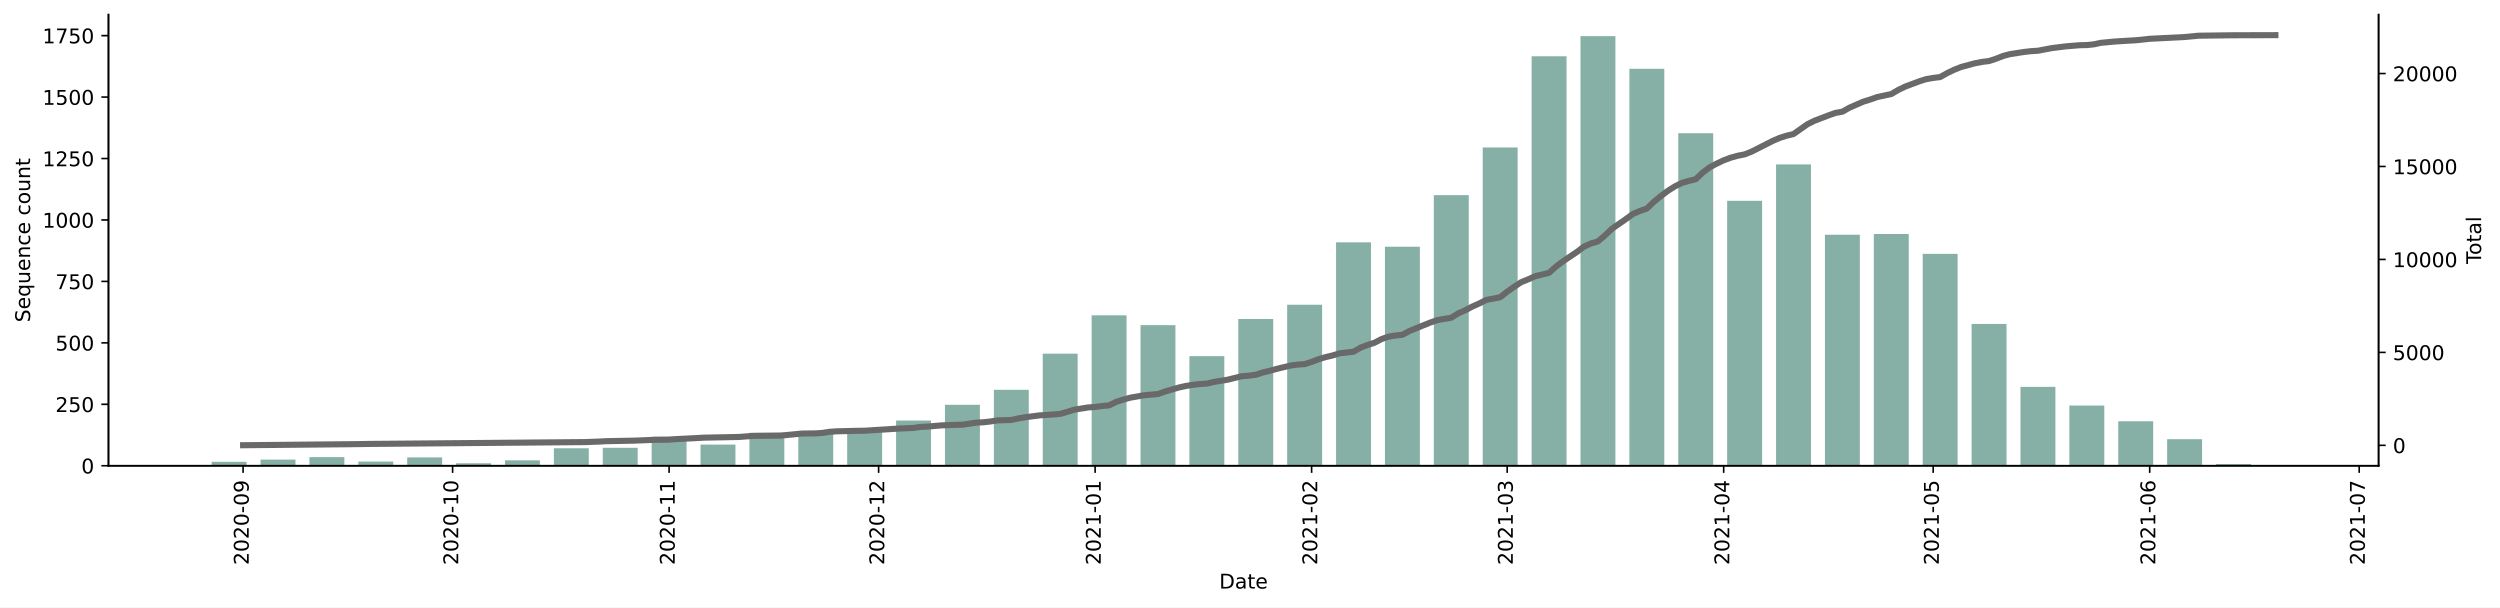
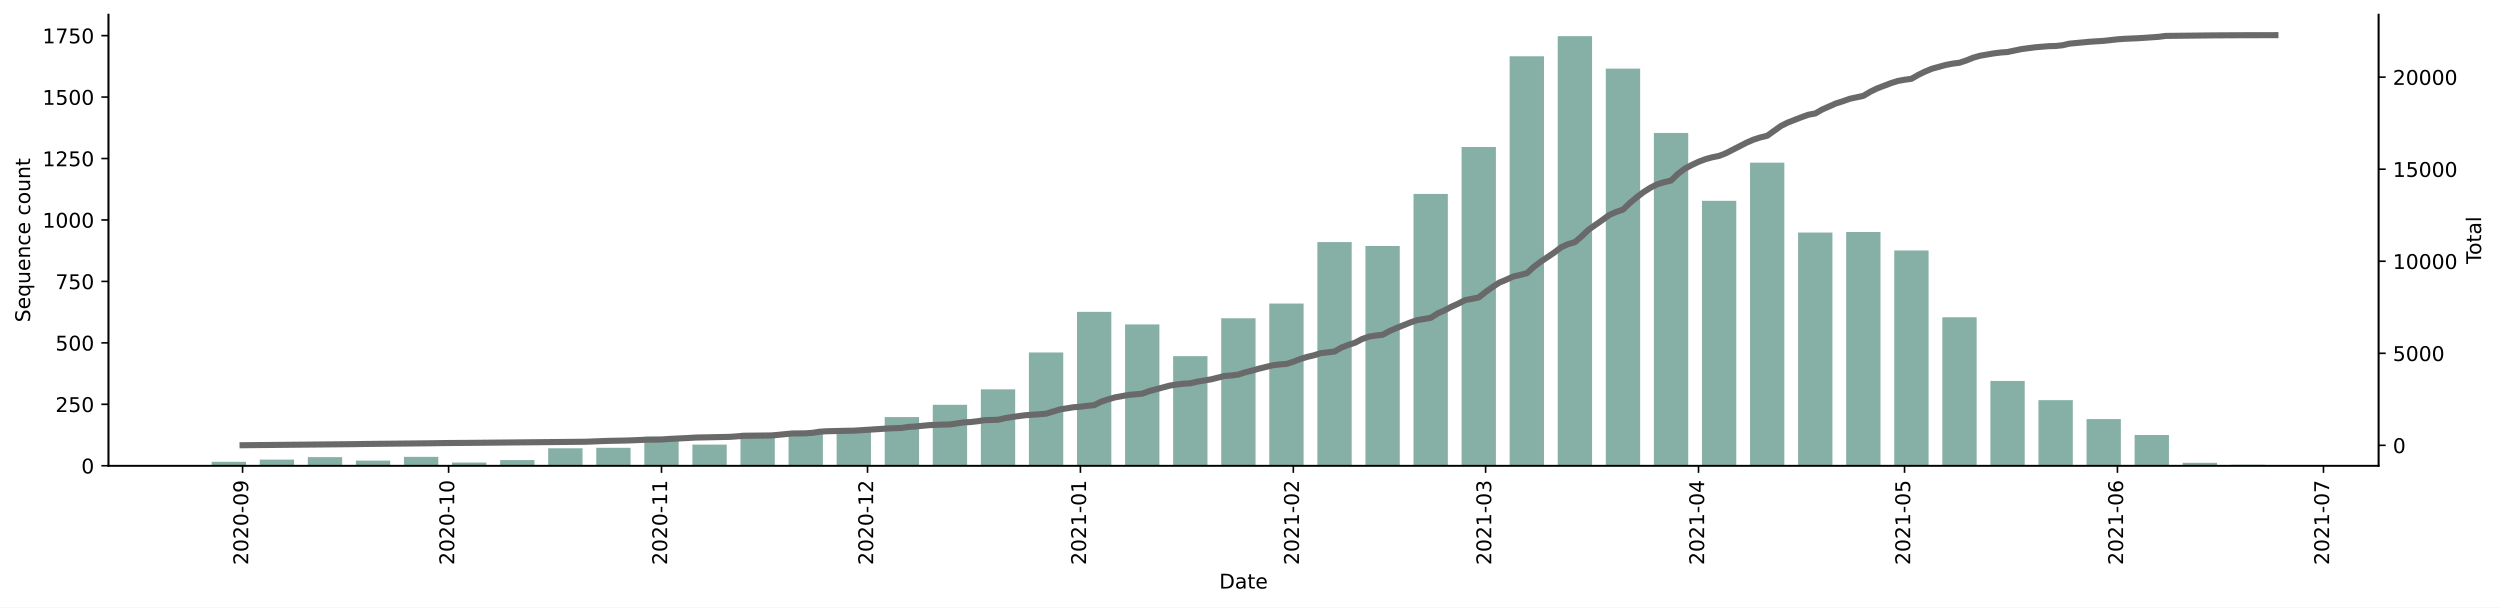
<svg xmlns="http://www.w3.org/2000/svg" xmlns:xlink="http://www.w3.org/1999/xlink" height="298.621pt" version="1.1" viewBox="0 0 1229.019 298.621" width="1229.019pt">
  <defs>
    <style type="text/css">*{stroke-linecap:butt;stroke-linejoin:round;}</style>
  </defs>
  <g id="figure_1">
    <g id="patch_1">
      <path d="M 0 298.621  L 1229.019 298.621  L 1229.019 0  L 0 0  z " style="fill:#ffffff;" />
    </g>
    <g id="axes_1">
      <g id="patch_2">
        <path d="M 53.328 228.96  L 1169.328 228.96  L 1169.328 7.2  L 53.328 7.2  z " style="fill:#ffffff;" />
      </g>
      <g id="patch_3">
-         <path clip-path="url(#p67c546c282)" d="M 104.055 228.96  L 121.222 228.96  L 121.222 227.027  L 104.055 227.027  z " style="fill:#86b0a6;" />
+         <path clip-path="url(#pe92c112dfc)" d="M 104.055 228.96  L 120.936 228.96  L 120.936 227.027  L 104.055 227.027  z " style="fill:#86b0a6;" />
      </g>
      <g id="patch_4">
-         <path clip-path="url(#p67c546c282)" d="M 128.089 228.96  L 145.255 228.96  L 145.255 225.939  L 128.089 225.939  z " style="fill:#86b0a6;" />
+         <path clip-path="url(#pe92c112dfc)" d="M 127.689 228.96  L 144.57 228.96  L 144.57 225.939  L 127.689 225.939  z " style="fill:#86b0a6;" />
      </g>
      <g id="patch_5">
-         <path clip-path="url(#p67c546c282)" d="M 152.122 228.96  L 169.288 228.96  L 169.288 224.731  L 152.122 224.731  z " style="fill:#86b0a6;" />
+         <path clip-path="url(#pe92c112dfc)" d="M 151.322 228.96  L 168.203 228.96  L 168.203 224.731  L 151.322 224.731  z " style="fill:#86b0a6;" />
      </g>
      <g id="patch_6">
-         <path clip-path="url(#p67c546c282)" d="M 176.155 228.96  L 193.322 228.96  L 193.322 226.906  L 176.155 226.906  z " style="fill:#86b0a6;" />
+         <path clip-path="url(#pe92c112dfc)" d="M 174.955 228.96  L 191.836 228.96  L 191.836 226.423  L 174.955 226.423  z " style="fill:#86b0a6;" />
      </g>
      <g id="patch_7">
-         <path clip-path="url(#p67c546c282)" d="M 200.188 228.96  L 217.355 228.96  L 217.355 224.852  L 200.188 224.852  z " style="fill:#86b0a6;" />
+         <path clip-path="url(#pe92c112dfc)" d="M 198.589 228.96  L 215.47 228.96  L 215.47 224.61  L 198.589 224.61  z " style="fill:#86b0a6;" />
      </g>
      <g id="patch_8">
-         <path clip-path="url(#p67c546c282)" d="M 224.222 228.96  L 241.388 228.96  L 241.388 227.752  L 224.222 227.752  z " style="fill:#86b0a6;" />
+         <path clip-path="url(#pe92c112dfc)" d="M 222.222 228.96  L 239.103 228.96  L 239.103 227.389  L 222.222 227.389  z " style="fill:#86b0a6;" />
      </g>
      <g id="patch_9">
-         <path clip-path="url(#p67c546c282)" d="M 248.255 228.96  L 265.421 228.96  L 265.421 226.302  L 248.255 226.302  z " style="fill:#86b0a6;" />
+         <path clip-path="url(#pe92c112dfc)" d="M 245.855 228.96  L 262.736 228.96  L 262.736 226.181  L 245.855 226.181  z " style="fill:#86b0a6;" />
      </g>
      <g id="patch_10">
-         <path clip-path="url(#p67c546c282)" d="M 272.288 228.96  L 289.455 228.96  L 289.455 220.382  L 272.288 220.382  z " style="fill:#86b0a6;" />
+         <path clip-path="url(#pe92c112dfc)" d="M 269.489 228.96  L 286.37 228.96  L 286.37 220.382  L 269.489 220.382  z " style="fill:#86b0a6;" />
      </g>
      <g id="patch_11">
-         <path clip-path="url(#p67c546c282)" d="M 296.321 228.96  L 313.488 228.96  L 313.488 220.14  L 296.321 220.14  z " style="fill:#86b0a6;" />
+         <path clip-path="url(#pe92c112dfc)" d="M 293.122 228.96  L 310.003 228.96  L 310.003 220.14  L 293.122 220.14  z " style="fill:#86b0a6;" />
      </g>
      <g id="patch_12">
-         <path clip-path="url(#p67c546c282)" d="M 320.354 228.96  L 337.521 228.96  L 337.521 214.703  L 320.354 214.703  z " style="fill:#86b0a6;" />
+         <path clip-path="url(#pe92c112dfc)" d="M 316.755 228.96  L 333.636 228.96  L 333.636 214.703  L 316.755 214.703  z " style="fill:#86b0a6;" />
      </g>
      <g id="patch_13">
-         <path clip-path="url(#p67c546c282)" d="M 344.388 228.96  L 361.554 228.96  L 361.554 218.569  L 344.388 218.569  z " style="fill:#86b0a6;" />
+         <path clip-path="url(#pe92c112dfc)" d="M 340.389 228.96  L 357.27 228.96  L 357.27 218.569  L 340.389 218.569  z " style="fill:#86b0a6;" />
      </g>
      <g id="patch_14">
-         <path clip-path="url(#p67c546c282)" d="M 368.421 228.96  L 385.587 228.96  L 385.587 212.77  L 368.421 212.77  z " style="fill:#86b0a6;" />
+         <path clip-path="url(#pe92c112dfc)" d="M 364.022 228.96  L 380.903 228.96  L 380.903 212.77  L 364.022 212.77  z " style="fill:#86b0a6;" />
      </g>
      <g id="patch_15">
-         <path clip-path="url(#p67c546c282)" d="M 392.454 228.96  L 409.621 228.96  L 409.621 211.924  L 392.454 211.924  z " style="fill:#86b0a6;" />
+         <path clip-path="url(#pe92c112dfc)" d="M 387.655 228.96  L 404.536 228.96  L 404.536 211.924  L 387.655 211.924  z " style="fill:#86b0a6;" />
      </g>
      <g id="patch_16">
-         <path clip-path="url(#p67c546c282)" d="M 416.487 228.96  L 433.654 228.96  L 433.654 212.407  L 416.487 212.407  z " style="fill:#86b0a6;" />
+         <path clip-path="url(#pe92c112dfc)" d="M 411.289 228.96  L 428.17 228.96  L 428.17 212.286  L 411.289 212.286  z " style="fill:#86b0a6;" />
      </g>
      <g id="patch_17">
-         <path clip-path="url(#p67c546c282)" d="M 440.521 228.96  L 457.687 228.96  L 457.687 206.728  L 440.521 206.728  z " style="fill:#86b0a6;" />
+         <path clip-path="url(#pe92c112dfc)" d="M 434.922 228.96  L 451.803 228.96  L 451.803 205.037  L 434.922 205.037  z " style="fill:#86b0a6;" />
      </g>
      <g id="patch_18">
-         <path clip-path="url(#p67c546c282)" d="M 464.554 228.96  L 481.72 228.96  L 481.72 198.996  L 464.554 198.996  z " style="fill:#86b0a6;" />
+         <path clip-path="url(#pe92c112dfc)" d="M 458.555 228.96  L 475.436 228.96  L 475.436 198.996  L 458.555 198.996  z " style="fill:#86b0a6;" />
      </g>
      <g id="patch_19">
-         <path clip-path="url(#p67c546c282)" d="M 488.587 228.96  L 505.754 228.96  L 505.754 191.625  L 488.587 191.625  z " style="fill:#86b0a6;" />
+         <path clip-path="url(#pe92c112dfc)" d="M 482.189 228.96  L 499.07 228.96  L 499.07 191.384  L 482.189 191.384  z " style="fill:#86b0a6;" />
      </g>
      <g id="patch_20">
-         <path clip-path="url(#p67c546c282)" d="M 512.62 228.96  L 529.787 228.96  L 529.787 173.864  L 512.62 173.864  z " style="fill:#86b0a6;" />
+         <path clip-path="url(#pe92c112dfc)" d="M 505.822 228.96  L 522.703 228.96  L 522.703 173.26  L 505.822 173.26  z " style="fill:#86b0a6;" />
      </g>
      <g id="patch_21">
-         <path clip-path="url(#p67c546c282)" d="M 536.653 228.96  L 553.82 228.96  L 553.82 155.016  L 536.653 155.016  z " style="fill:#86b0a6;" />
+         <path clip-path="url(#pe92c112dfc)" d="M 529.455 228.96  L 546.336 228.96  L 546.336 153.324  L 529.455 153.324  z " style="fill:#86b0a6;" />
      </g>
      <g id="patch_22">
-         <path clip-path="url(#p67c546c282)" d="M 560.687 228.96  L 577.853 228.96  L 577.853 159.849  L 560.687 159.849  z " style="fill:#86b0a6;" />
+         <path clip-path="url(#pe92c112dfc)" d="M 553.089 228.96  L 569.97 228.96  L 569.97 159.486  L 553.089 159.486  z " style="fill:#86b0a6;" />
      </g>
      <g id="patch_23">
-         <path clip-path="url(#p67c546c282)" d="M 584.72 228.96  L 601.887 228.96  L 601.887 175.073  L 584.72 175.073  z " style="fill:#86b0a6;" />
+         <path clip-path="url(#pe92c112dfc)" d="M 576.722 228.96  L 593.603 228.96  L 593.603 175.073  L 576.722 175.073  z " style="fill:#86b0a6;" />
      </g>
      <g id="patch_24">
-         <path clip-path="url(#p67c546c282)" d="M 608.753 228.96  L 625.92 228.96  L 625.92 156.828  L 608.753 156.828  z " style="fill:#86b0a6;" />
+         <path clip-path="url(#pe92c112dfc)" d="M 600.356 228.96  L 617.236 228.96  L 617.236 156.466  L 600.356 156.466  z " style="fill:#86b0a6;" />
      </g>
      <g id="patch_25">
-         <path clip-path="url(#p67c546c282)" d="M 632.786 228.96  L 649.953 228.96  L 649.953 149.82  L 632.786 149.82  z " style="fill:#86b0a6;" />
+         <path clip-path="url(#pe92c112dfc)" d="M 623.989 228.96  L 640.87 228.96  L 640.87 149.216  L 623.989 149.216  z " style="fill:#86b0a6;" />
      </g>
      <g id="patch_26">
-         <path clip-path="url(#p67c546c282)" d="M 656.82 228.96  L 673.986 228.96  L 673.986 119.131  L 656.82 119.131  z " style="fill:#86b0a6;" />
+         <path clip-path="url(#pe92c112dfc)" d="M 647.622 228.96  L 664.503 228.96  L 664.503 119.01  L 647.622 119.01  z " style="fill:#86b0a6;" />
      </g>
      <g id="patch_27">
-         <path clip-path="url(#p67c546c282)" d="M 680.853 228.96  L 698.019 228.96  L 698.019 121.306  L 680.853 121.306  z " style="fill:#86b0a6;" />
+         <path clip-path="url(#pe92c112dfc)" d="M 671.256 228.96  L 688.136 228.96  L 688.136 120.944  L 671.256 120.944  z " style="fill:#86b0a6;" />
      </g>
      <g id="patch_28">
-         <path clip-path="url(#p67c546c282)" d="M 704.886 228.96  L 722.053 228.96  L 722.053 95.933  L 704.886 95.933  z " style="fill:#86b0a6;" />
+         <path clip-path="url(#pe92c112dfc)" d="M 694.889 228.96  L 711.77 228.96  L 711.77 95.329  L 694.889 95.329  z " style="fill:#86b0a6;" />
      </g>
      <g id="patch_29">
-         <path clip-path="url(#p67c546c282)" d="M 728.919 228.96  L 746.086 228.96  L 746.086 72.493  L 728.919 72.493  z " style="fill:#86b0a6;" />
+         <path clip-path="url(#pe92c112dfc)" d="M 718.522 228.96  L 735.403 228.96  L 735.403 72.252  L 718.522 72.252  z " style="fill:#86b0a6;" />
      </g>
      <g id="patch_30">
-         <path clip-path="url(#p67c546c282)" d="M 752.952 228.96  L 770.119 228.96  L 770.119 27.668  L 752.952 27.668  z " style="fill:#86b0a6;" />
+         <path clip-path="url(#pe92c112dfc)" d="M 742.156 228.96  L 759.036 228.96  L 759.036 27.668  L 742.156 27.668  z " style="fill:#86b0a6;" />
      </g>
      <g id="patch_31">
-         <path clip-path="url(#p67c546c282)" d="M 776.986 228.96  L 794.152 228.96  L 794.152 17.76  L 776.986 17.76  z " style="fill:#86b0a6;" />
+         <path clip-path="url(#pe92c112dfc)" d="M 765.789 228.96  L 782.67 228.96  L 782.67 17.76  L 765.789 17.76  z " style="fill:#86b0a6;" />
      </g>
      <g id="patch_32">
-         <path clip-path="url(#p67c546c282)" d="M 801.019 228.96  L 818.186 228.96  L 818.186 33.83  L 801.019 33.83  z " style="fill:#86b0a6;" />
+         <path clip-path="url(#pe92c112dfc)" d="M 789.422 228.96  L 806.303 228.96  L 806.303 33.709  L 789.422 33.709  z " style="fill:#86b0a6;" />
      </g>
      <g id="patch_33">
-         <path clip-path="url(#p67c546c282)" d="M 825.052 228.96  L 842.219 228.96  L 842.219 65.485  L 825.052 65.485  z " style="fill:#86b0a6;" />
+         <path clip-path="url(#pe92c112dfc)" d="M 813.056 228.96  L 829.937 228.96  L 829.937 65.365  L 813.056 65.365  z " style="fill:#86b0a6;" />
      </g>
      <g id="patch_34">
-         <path clip-path="url(#p67c546c282)" d="M 849.085 228.96  L 866.252 228.96  L 866.252 98.712  L 849.085 98.712  z " style="fill:#86b0a6;" />
+         <path clip-path="url(#pe92c112dfc)" d="M 836.689 228.96  L 853.57 228.96  L 853.57 98.712  L 836.689 98.712  z " style="fill:#86b0a6;" />
      </g>
      <g id="patch_35">
-         <path clip-path="url(#p67c546c282)" d="M 873.119 228.96  L 890.285 228.96  L 890.285 80.83  L 873.119 80.83  z " style="fill:#86b0a6;" />
+         <path clip-path="url(#pe92c112dfc)" d="M 860.322 228.96  L 877.203 228.96  L 877.203 79.984  L 860.322 79.984  z " style="fill:#86b0a6;" />
      </g>
      <g id="patch_36">
-         <path clip-path="url(#p67c546c282)" d="M 897.152 228.96  L 914.318 228.96  L 914.318 115.386  L 897.152 115.386  z " style="fill:#86b0a6;" />
+         <path clip-path="url(#pe92c112dfc)" d="M 883.956 228.96  L 900.837 228.96  L 900.837 114.298  L 883.956 114.298  z " style="fill:#86b0a6;" />
      </g>
      <g id="patch_37">
-         <path clip-path="url(#p67c546c282)" d="M 921.185 228.96  L 938.352 228.96  L 938.352 115.023  L 921.185 115.023  z " style="fill:#86b0a6;" />
+         <path clip-path="url(#pe92c112dfc)" d="M 907.589 228.96  L 924.47 228.96  L 924.47 114.057  L 907.589 114.057  z " style="fill:#86b0a6;" />
      </g>
      <g id="patch_38">
-         <path clip-path="url(#p67c546c282)" d="M 945.218 228.96  L 962.385 228.96  L 962.385 124.81  L 945.218 124.81  z " style="fill:#86b0a6;" />
+         <path clip-path="url(#pe92c112dfc)" d="M 931.222 228.96  L 948.103 228.96  L 948.103 123.118  L 931.222 123.118  z " style="fill:#86b0a6;" />
      </g>
      <g id="patch_39">
-         <path clip-path="url(#p67c546c282)" d="M 969.252 228.96  L 986.418 228.96  L 986.418 159.245  L 969.252 159.245  z " style="fill:#86b0a6;" />
+         <path clip-path="url(#pe92c112dfc)" d="M 954.856 228.96  L 971.737 228.96  L 971.737 155.982  L 954.856 155.982  z " style="fill:#86b0a6;" />
      </g>
      <g id="patch_40">
-         <path clip-path="url(#p67c546c282)" d="M 993.285 228.96  L 1010.451 228.96  L 1010.451 190.176  L 993.285 190.176  z " style="fill:#86b0a6;" />
+         <path clip-path="url(#pe92c112dfc)" d="M 978.489 228.96  L 995.37 228.96  L 995.37 187.276  L 978.489 187.276  z " style="fill:#86b0a6;" />
      </g>
      <g id="patch_41">
-         <path clip-path="url(#p67c546c282)" d="M 1017.318 228.96  L 1034.485 228.96  L 1034.485 199.358  L 1017.318 199.358  z " style="fill:#86b0a6;" />
+         <path clip-path="url(#pe92c112dfc)" d="M 1002.122 228.96  L 1019.003 228.96  L 1019.003 196.7  L 1002.122 196.7  z " style="fill:#86b0a6;" />
      </g>
      <g id="patch_42">
-         <path clip-path="url(#p67c546c282)" d="M 1041.351 228.96  L 1058.518 228.96  L 1058.518 207.091  L 1041.351 207.091  z " style="fill:#86b0a6;" />
+         <path clip-path="url(#pe92c112dfc)" d="M 1025.756 228.96  L 1042.637 228.96  L 1042.637 206.003  L 1025.756 206.003  z " style="fill:#86b0a6;" />
      </g>
      <g id="patch_43">
-         <path clip-path="url(#p67c546c282)" d="M 1065.384 228.96  L 1082.551 228.96  L 1082.551 215.911  L 1065.384 215.911  z " style="fill:#86b0a6;" />
+         <path clip-path="url(#pe92c112dfc)" d="M 1049.389 228.96  L 1066.27 228.96  L 1066.27 213.857  L 1049.389 213.857  z " style="fill:#86b0a6;" />
      </g>
      <g id="patch_44">
-         <path clip-path="url(#p67c546c282)" d="M 1089.418 228.96  L 1106.584 228.96  L 1106.584 228.114  L 1089.418 228.114  z " style="fill:#86b0a6;" />
+         <path clip-path="url(#pe92c112dfc)" d="M 1073.022 228.96  L 1089.903 228.96  L 1089.903 227.51  L 1073.022 227.51  z " style="fill:#86b0a6;" />
+       </g>
+       <g id="patch_45">
+         <path clip-path="url(#pe92c112dfc)" d="M 1096.656 228.96  L 1113.537 228.96  L 1113.537 228.477  L 1096.656 228.477  z " style="fill:#86b0a6;" />
      </g>
      <g id="matplotlib.axis_1">
        <g id="xtick_1">
          <g id="line2d_1">
            <defs>
-               <path d="M 0 0  L 0 3.5  " id="mcf4d77b29e" style="stroke:#000000;stroke-width:0.8;" />
+               <path d="M 0 0  L 0 3.5  " id="m0e861a2e88" style="stroke:#000000;stroke-width:0.8;" />
            </defs>
            <g>
-               <use style="stroke:#000000;stroke-width:0.8;" x="119.505" xlink:href="#mcf4d77b29e" y="228.96" />
+               <use style="stroke:#000000;stroke-width:0.8;" x="119.248" xlink:href="#m0e861a2e88" y="228.96" />
            </g>
          </g>
          <g id="text_1">
-             <g transform="translate(122.2647 277.7428)rotate(-90)scale(0.1 -0.1)">
+             <g transform="translate(122.0076 277.7428)rotate(-90)scale(0.1 -0.1)">
              <defs>
                <path d="M 1228 531  L 3431 531  L 3431 0  L 469 0  L 469 531  Q 828 903 1448 1529  Q 2069 2156 2228 2338  Q 2531 2678 2651 2914  Q 2772 3150 2772 3378  Q 2772 3750 2511 3984  Q 2250 4219 1831 4219  Q 1534 4219 1204 4116  Q 875 4013 500 3803  L 500 4441  Q 881 4594 1212 4672  Q 1544 4750 1819 4750  Q 2544 4750 2975 4387  Q 3406 4025 3406 3419  Q 3406 3131 3298 2873  Q 3191 2616 2906 2266  Q 2828 2175 2409 1742  Q 1991 1309 1228 531  z " id="DejaVuSans-32" transform="scale(0.015625)" />
                <path d="M 2034 4250  Q 1547 4250 1301 3770  Q 1056 3291 1056 2328  Q 1056 1369 1301 889  Q 1547 409 2034 409  Q 2525 409 2770 889  Q 3016 1369 3016 2328  Q 3016 3291 2770 3770  Q 2525 4250 2034 4250  z M 2034 4750  Q 2819 4750 3233 4129  Q 3647 3509 3647 2328  Q 3647 1150 3233 529  Q 2819 -91 2034 -91  Q 1250 -91 836 529  Q 422 1150 422 2328  Q 422 3509 836 4129  Q 1250 4750 2034 4750  z " id="DejaVuSans-30" transform="scale(0.015625)" />
                <path d="M 313 2009  L 1997 2009  L 1997 1497  L 313 1497  L 313 2009  z " id="DejaVuSans-2d" transform="scale(0.015625)" />
                <path d="M 703 97  L 703 672  Q 941 559 1184 500  Q 1428 441 1663 441  Q 2288 441 2617 861  Q 2947 1281 2994 2138  Q 2813 1869 2534 1725  Q 2256 1581 1919 1581  Q 1219 1581 811 2004  Q 403 2428 403 3163  Q 403 3881 828 4315  Q 1253 4750 1959 4750  Q 2769 4750 3195 4129  Q 3622 3509 3622 2328  Q 3622 1225 3098 567  Q 2575 -91 1691 -91  Q 1453 -91 1209 -44  Q 966 3 703 97  z M 1959 2075  Q 2384 2075 2632 2365  Q 2881 2656 2881 3163  Q 2881 3666 2632 3958  Q 2384 4250 1959 4250  Q 1534 4250 1286 3958  Q 1038 3666 1038 3163  Q 1038 2656 1286 2365  Q 1534 2075 1959 2075  z " id="DejaVuSans-39" transform="scale(0.015625)" />
              </defs>
              <use xlink:href="#DejaVuSans-32" />
              <use x="63.623" xlink:href="#DejaVuSans-30" />
              <use x="127.246" xlink:href="#DejaVuSans-32" />
              <use x="190.869" xlink:href="#DejaVuSans-30" />
              <use x="254.492" xlink:href="#DejaVuSans-2d" />
              <use x="290.576" xlink:href="#DejaVuSans-30" />
              <use x="354.199" xlink:href="#DejaVuSans-39" />
            </g>
          </g>
        </g>
        <g id="xtick_2">
          <g id="line2d_2">
            <g>
-               <use style="stroke:#000000;stroke-width:0.8;" x="222.505" xlink:href="#mcf4d77b29e" y="228.96" />
+               <use style="stroke:#000000;stroke-width:0.8;" x="220.534" xlink:href="#m0e861a2e88" y="228.96" />
            </g>
          </g>
          <g id="text_2">
-             <g transform="translate(225.2642 277.7428)rotate(-90)scale(0.1 -0.1)">
+             <g transform="translate(223.2934 277.7428)rotate(-90)scale(0.1 -0.1)">
              <defs>
                <path d="M 794 531  L 1825 531  L 1825 4091  L 703 3866  L 703 4441  L 1819 4666  L 2450 4666  L 2450 531  L 3481 531  L 3481 0  L 794 0  L 794 531  z " id="DejaVuSans-31" transform="scale(0.015625)" />
              </defs>
              <use xlink:href="#DejaVuSans-32" />
              <use x="63.623" xlink:href="#DejaVuSans-30" />
              <use x="127.246" xlink:href="#DejaVuSans-32" />
              <use x="190.869" xlink:href="#DejaVuSans-30" />
              <use x="254.492" xlink:href="#DejaVuSans-2d" />
              <use x="290.576" xlink:href="#DejaVuSans-31" />
              <use x="354.199" xlink:href="#DejaVuSans-30" />
            </g>
          </g>
        </g>
        <g id="xtick_3">
          <g id="line2d_3">
            <g>
-               <use style="stroke:#000000;stroke-width:0.8;" x="328.938" xlink:href="#mcf4d77b29e" y="228.96" />
+               <use style="stroke:#000000;stroke-width:0.8;" x="325.196" xlink:href="#m0e861a2e88" y="228.96" />
            </g>
          </g>
          <g id="text_3">
-             <g transform="translate(331.6971 277.7428)rotate(-90)scale(0.1 -0.1)">
+             <g transform="translate(327.9553 277.7428)rotate(-90)scale(0.1 -0.1)">
              <use xlink:href="#DejaVuSans-32" />
              <use x="63.623" xlink:href="#DejaVuSans-30" />
              <use x="127.246" xlink:href="#DejaVuSans-32" />
              <use x="190.869" xlink:href="#DejaVuSans-30" />
              <use x="254.492" xlink:href="#DejaVuSans-2d" />
              <use x="290.576" xlink:href="#DejaVuSans-31" />
              <use x="354.199" xlink:href="#DejaVuSans-31" />
            </g>
          </g>
        </g>
        <g id="xtick_4">
          <g id="line2d_4">
            <g>
-               <use style="stroke:#000000;stroke-width:0.8;" x="431.937" xlink:href="#mcf4d77b29e" y="228.96" />
+               <use style="stroke:#000000;stroke-width:0.8;" x="426.482" xlink:href="#m0e861a2e88" y="228.96" />
            </g>
          </g>
          <g id="text_4">
-             <g transform="translate(434.6966 277.7428)rotate(-90)scale(0.1 -0.1)">
+             <g transform="translate(429.241 277.7428)rotate(-90)scale(0.1 -0.1)">
              <use xlink:href="#DejaVuSans-32" />
              <use x="63.623" xlink:href="#DejaVuSans-30" />
              <use x="127.246" xlink:href="#DejaVuSans-32" />
              <use x="190.869" xlink:href="#DejaVuSans-30" />
              <use x="254.492" xlink:href="#DejaVuSans-2d" />
              <use x="290.576" xlink:href="#DejaVuSans-31" />
              <use x="354.199" xlink:href="#DejaVuSans-32" />
            </g>
          </g>
        </g>
        <g id="xtick_5">
          <g id="line2d_5">
            <g>
-               <use style="stroke:#000000;stroke-width:0.8;" x="538.37" xlink:href="#mcf4d77b29e" y="228.96" />
+               <use style="stroke:#000000;stroke-width:0.8;" x="531.144" xlink:href="#m0e861a2e88" y="228.96" />
            </g>
          </g>
          <g id="text_5">
-             <g transform="translate(541.1295 277.7428)rotate(-90)scale(0.1 -0.1)">
+             <g transform="translate(533.903 277.7428)rotate(-90)scale(0.1 -0.1)">
              <use xlink:href="#DejaVuSans-32" />
              <use x="63.623" xlink:href="#DejaVuSans-30" />
              <use x="127.246" xlink:href="#DejaVuSans-32" />
              <use x="190.869" xlink:href="#DejaVuSans-31" />
              <use x="254.492" xlink:href="#DejaVuSans-2d" />
              <use x="290.576" xlink:href="#DejaVuSans-30" />
              <use x="354.199" xlink:href="#DejaVuSans-31" />
            </g>
          </g>
        </g>
        <g id="xtick_6">
          <g id="line2d_6">
            <g>
-               <use style="stroke:#000000;stroke-width:0.8;" x="644.803" xlink:href="#mcf4d77b29e" y="228.96" />
+               <use style="stroke:#000000;stroke-width:0.8;" x="635.806" xlink:href="#m0e861a2e88" y="228.96" />
            </g>
          </g>
          <g id="text_6">
-             <g transform="translate(647.5624 277.7428)rotate(-90)scale(0.1 -0.1)">
+             <g transform="translate(638.5649 277.7428)rotate(-90)scale(0.1 -0.1)">
              <use xlink:href="#DejaVuSans-32" />
              <use x="63.623" xlink:href="#DejaVuSans-30" />
              <use x="127.246" xlink:href="#DejaVuSans-32" />
              <use x="190.869" xlink:href="#DejaVuSans-31" />
              <use x="254.492" xlink:href="#DejaVuSans-2d" />
              <use x="290.576" xlink:href="#DejaVuSans-30" />
              <use x="354.199" xlink:href="#DejaVuSans-32" />
            </g>
          </g>
        </g>
        <g id="xtick_7">
          <g id="line2d_7">
            <g>
-               <use style="stroke:#000000;stroke-width:0.8;" x="740.936" xlink:href="#mcf4d77b29e" y="228.96" />
+               <use style="stroke:#000000;stroke-width:0.8;" x="730.339" xlink:href="#m0e861a2e88" y="228.96" />
            </g>
          </g>
          <g id="text_7">
-             <g transform="translate(743.6953 277.7428)rotate(-90)scale(0.1 -0.1)">
+             <g transform="translate(733.0982 277.7428)rotate(-90)scale(0.1 -0.1)">
              <defs>
                <path d="M 2597 2516  Q 3050 2419 3304 2112  Q 3559 1806 3559 1356  Q 3559 666 3084 287  Q 2609 -91 1734 -91  Q 1441 -91 1130 -33  Q 819 25 488 141  L 488 750  Q 750 597 1062 519  Q 1375 441 1716 441  Q 2309 441 2620 675  Q 2931 909 2931 1356  Q 2931 1769 2642 2001  Q 2353 2234 1838 2234  L 1294 2234  L 1294 2753  L 1863 2753  Q 2328 2753 2575 2939  Q 2822 3125 2822 3475  Q 2822 3834 2567 4026  Q 2313 4219 1838 4219  Q 1578 4219 1281 4162  Q 984 4106 628 3988  L 628 4550  Q 988 4650 1302 4700  Q 1616 4750 1894 4750  Q 2613 4750 3031 4423  Q 3450 4097 3450 3541  Q 3450 3153 3228 2886  Q 3006 2619 2597 2516  z " id="DejaVuSans-33" transform="scale(0.015625)" />
              </defs>
              <use xlink:href="#DejaVuSans-32" />
              <use x="63.623" xlink:href="#DejaVuSans-30" />
              <use x="127.246" xlink:href="#DejaVuSans-32" />
              <use x="190.869" xlink:href="#DejaVuSans-31" />
              <use x="254.492" xlink:href="#DejaVuSans-2d" />
              <use x="290.576" xlink:href="#DejaVuSans-30" />
              <use x="354.199" xlink:href="#DejaVuSans-33" />
            </g>
          </g>
        </g>
        <g id="xtick_8">
          <g id="line2d_8">
            <g>
-               <use style="stroke:#000000;stroke-width:0.8;" x="847.369" xlink:href="#mcf4d77b29e" y="228.96" />
+               <use style="stroke:#000000;stroke-width:0.8;" x="835.001" xlink:href="#m0e861a2e88" y="228.96" />
            </g>
          </g>
          <g id="text_8">
-             <g transform="translate(850.1281 277.7428)rotate(-90)scale(0.1 -0.1)">
+             <g transform="translate(837.7602 277.7428)rotate(-90)scale(0.1 -0.1)">
              <defs>
                <path d="M 2419 4116  L 825 1625  L 2419 1625  L 2419 4116  z M 2253 4666  L 3047 4666  L 3047 1625  L 3713 1625  L 3713 1100  L 3047 1100  L 3047 0  L 2419 0  L 2419 1100  L 313 1100  L 313 1709  L 2253 4666  z " id="DejaVuSans-34" transform="scale(0.015625)" />
              </defs>
              <use xlink:href="#DejaVuSans-32" />
              <use x="63.623" xlink:href="#DejaVuSans-30" />
              <use x="127.246" xlink:href="#DejaVuSans-32" />
              <use x="190.869" xlink:href="#DejaVuSans-31" />
              <use x="254.492" xlink:href="#DejaVuSans-2d" />
              <use x="290.576" xlink:href="#DejaVuSans-30" />
              <use x="354.199" xlink:href="#DejaVuSans-34" />
            </g>
          </g>
        </g>
        <g id="xtick_9">
          <g id="line2d_9">
            <g>
-               <use style="stroke:#000000;stroke-width:0.8;" x="950.368" xlink:href="#mcf4d77b29e" y="228.96" />
+               <use style="stroke:#000000;stroke-width:0.8;" x="936.287" xlink:href="#m0e861a2e88" y="228.96" />
            </g>
          </g>
          <g id="text_9">
-             <g transform="translate(953.1276 277.7428)rotate(-90)scale(0.1 -0.1)">
+             <g transform="translate(939.0459 277.7428)rotate(-90)scale(0.1 -0.1)">
              <defs>
                <path d="M 691 4666  L 3169 4666  L 3169 4134  L 1269 4134  L 1269 2991  Q 1406 3038 1543 3061  Q 1681 3084 1819 3084  Q 2600 3084 3056 2656  Q 3513 2228 3513 1497  Q 3513 744 3044 326  Q 2575 -91 1722 -91  Q 1428 -91 1123 -41  Q 819 9 494 109  L 494 744  Q 775 591 1075 516  Q 1375 441 1709 441  Q 2250 441 2565 725  Q 2881 1009 2881 1497  Q 2881 1984 2565 2268  Q 2250 2553 1709 2553  Q 1456 2553 1204 2497  Q 953 2441 691 2322  L 691 4666  z " id="DejaVuSans-35" transform="scale(0.015625)" />
              </defs>
              <use xlink:href="#DejaVuSans-32" />
              <use x="63.623" xlink:href="#DejaVuSans-30" />
              <use x="127.246" xlink:href="#DejaVuSans-32" />
              <use x="190.869" xlink:href="#DejaVuSans-31" />
              <use x="254.492" xlink:href="#DejaVuSans-2d" />
              <use x="290.576" xlink:href="#DejaVuSans-30" />
              <use x="354.199" xlink:href="#DejaVuSans-35" />
            </g>
          </g>
        </g>
        <g id="xtick_10">
          <g id="line2d_10">
            <g>
-               <use style="stroke:#000000;stroke-width:0.8;" x="1056.801" xlink:href="#mcf4d77b29e" y="228.96" />
+               <use style="stroke:#000000;stroke-width:0.8;" x="1040.948" xlink:href="#m0e861a2e88" y="228.96" />
            </g>
          </g>
          <g id="text_10">
-             <g transform="translate(1059.561 277.7428)rotate(-90)scale(0.1 -0.1)">
+             <g transform="translate(1043.708 277.7428)rotate(-90)scale(0.1 -0.1)">
              <defs>
                <path d="M 2113 2584  Q 1688 2584 1439 2293  Q 1191 2003 1191 1497  Q 1191 994 1439 701  Q 1688 409 2113 409  Q 2538 409 2786 701  Q 3034 994 3034 1497  Q 3034 2003 2786 2293  Q 2538 2584 2113 2584  z M 3366 4563  L 3366 3988  Q 3128 4100 2886 4159  Q 2644 4219 2406 4219  Q 1781 4219 1451 3797  Q 1122 3375 1075 2522  Q 1259 2794 1537 2939  Q 1816 3084 2150 3084  Q 2853 3084 3261 2657  Q 3669 2231 3669 1497  Q 3669 778 3244 343  Q 2819 -91 2113 -91  Q 1303 -91 875 529  Q 447 1150 447 2328  Q 447 3434 972 4092  Q 1497 4750 2381 4750  Q 2619 4750 2861 4703  Q 3103 4656 3366 4563  z " id="DejaVuSans-36" transform="scale(0.015625)" />
              </defs>
              <use xlink:href="#DejaVuSans-32" />
              <use x="63.623" xlink:href="#DejaVuSans-30" />
              <use x="127.246" xlink:href="#DejaVuSans-32" />
              <use x="190.869" xlink:href="#DejaVuSans-31" />
              <use x="254.492" xlink:href="#DejaVuSans-2d" />
              <use x="290.576" xlink:href="#DejaVuSans-30" />
              <use x="354.199" xlink:href="#DejaVuSans-36" />
            </g>
          </g>
        </g>
        <g id="xtick_11">
          <g id="line2d_11">
            <g>
-               <use style="stroke:#000000;stroke-width:0.8;" x="1159.801" xlink:href="#mcf4d77b29e" y="228.96" />
+               <use style="stroke:#000000;stroke-width:0.8;" x="1142.234" xlink:href="#m0e861a2e88" y="228.96" />
            </g>
          </g>
          <g id="text_11">
-             <g transform="translate(1162.56 277.7428)rotate(-90)scale(0.1 -0.1)">
+             <g transform="translate(1144.994 277.7428)rotate(-90)scale(0.1 -0.1)">
              <defs>
                <path d="M 525 4666  L 3525 4666  L 3525 4397  L 1831 0  L 1172 0  L 2766 4134  L 525 4134  L 525 4666  z " id="DejaVuSans-37" transform="scale(0.015625)" />
              </defs>
              <use xlink:href="#DejaVuSans-32" />
              <use x="63.623" xlink:href="#DejaVuSans-30" />
              <use x="127.246" xlink:href="#DejaVuSans-32" />
              <use x="190.869" xlink:href="#DejaVuSans-31" />
              <use x="254.492" xlink:href="#DejaVuSans-2d" />
              <use x="290.576" xlink:href="#DejaVuSans-30" />
              <use x="354.199" xlink:href="#DejaVuSans-37" />
            </g>
          </g>
        </g>
        <g id="text_12">
          <g transform="translate(599.3773 289.3413)scale(0.1 -0.1)">
            <defs>
              <path d="M 1259 4147  L 1259 519  L 2022 519  Q 2988 519 3436 956  Q 3884 1394 3884 2338  Q 3884 3275 3436 3711  Q 2988 4147 2022 4147  L 1259 4147  z M 628 4666  L 1925 4666  Q 3281 4666 3915 4102  Q 4550 3538 4550 2338  Q 4550 1131 3912 565  Q 3275 0 1925 0  L 628 0  L 628 4666  z " id="DejaVuSans-44" transform="scale(0.015625)" />
              <path d="M 2194 1759  Q 1497 1759 1228 1600  Q 959 1441 959 1056  Q 959 750 1161 570  Q 1363 391 1709 391  Q 2188 391 2477 730  Q 2766 1069 2766 1631  L 2766 1759  L 2194 1759  z M 3341 1997  L 3341 0  L 2766 0  L 2766 531  Q 2569 213 2275 61  Q 1981 -91 1556 -91  Q 1019 -91 701 211  Q 384 513 384 1019  Q 384 1609 779 1909  Q 1175 2209 1959 2209  L 2766 2209  L 2766 2266  Q 2766 2663 2505 2880  Q 2244 3097 1772 3097  Q 1472 3097 1187 3025  Q 903 2953 641 2809  L 641 3341  Q 956 3463 1253 3523  Q 1550 3584 1831 3584  Q 2591 3584 2966 3190  Q 3341 2797 3341 1997  z " id="DejaVuSans-61" transform="scale(0.015625)" />
              <path d="M 1172 4494  L 1172 3500  L 2356 3500  L 2356 3053  L 1172 3053  L 1172 1153  Q 1172 725 1289 603  Q 1406 481 1766 481  L 2356 481  L 2356 0  L 1766 0  Q 1100 0 847 248  Q 594 497 594 1153  L 594 3053  L 172 3053  L 172 3500  L 594 3500  L 594 4494  L 1172 4494  z " id="DejaVuSans-74" transform="scale(0.015625)" />
              <path d="M 3597 1894  L 3597 1613  L 953 1613  Q 991 1019 1311 708  Q 1631 397 2203 397  Q 2534 397 2845 478  Q 3156 559 3463 722  L 3463 178  Q 3153 47 2828 -22  Q 2503 -91 2169 -91  Q 1331 -91 842 396  Q 353 884 353 1716  Q 353 2575 817 3079  Q 1281 3584 2069 3584  Q 2775 3584 3186 3129  Q 3597 2675 3597 1894  z M 3022 2063  Q 3016 2534 2758 2815  Q 2500 3097 2075 3097  Q 1594 3097 1305 2825  Q 1016 2553 972 2059  L 3022 2063  z " id="DejaVuSans-65" transform="scale(0.015625)" />
            </defs>
            <use xlink:href="#DejaVuSans-44" />
            <use x="77.002" xlink:href="#DejaVuSans-61" />
            <use x="138.281" xlink:href="#DejaVuSans-74" />
            <use x="177.49" xlink:href="#DejaVuSans-65" />
          </g>
        </g>
      </g>
      <g id="matplotlib.axis_2">
        <g id="ytick_1">
          <g id="line2d_12">
            <defs>
-               <path d="M 0 0  L -3.5 0  " id="ma723104e69" style="stroke:#000000;stroke-width:0.8;" />
+               <path d="M 0 0  L -3.5 0  " id="m4391bd7348" style="stroke:#000000;stroke-width:0.8;" />
            </defs>
            <g>
-               <use style="stroke:#000000;stroke-width:0.8;" x="53.328" xlink:href="#ma723104e69" y="228.96" />
+               <use style="stroke:#000000;stroke-width:0.8;" x="53.328" xlink:href="#m4391bd7348" y="228.96" />
            </g>
          </g>
          <g id="text_13">
            <g transform="translate(39.96563 232.7592)scale(0.1 -0.1)">
              <use xlink:href="#DejaVuSans-30" />
            </g>
          </g>
        </g>
        <g id="ytick_2">
          <g id="line2d_13">
            <g>
-               <use style="stroke:#000000;stroke-width:0.8;" x="53.328" xlink:href="#ma723104e69" y="198.754" />
+               <use style="stroke:#000000;stroke-width:0.8;" x="53.328" xlink:href="#m4391bd7348" y="198.754" />
            </g>
          </g>
          <g id="text_14">
            <g transform="translate(27.24063 202.5533)scale(0.1 -0.1)">
              <use xlink:href="#DejaVuSans-32" />
              <use x="63.623" xlink:href="#DejaVuSans-35" />
              <use x="127.246" xlink:href="#DejaVuSans-30" />
            </g>
          </g>
        </g>
        <g id="ytick_3">
          <g id="line2d_14">
            <g>
-               <use style="stroke:#000000;stroke-width:0.8;" x="53.328" xlink:href="#ma723104e69" y="168.548" />
+               <use style="stroke:#000000;stroke-width:0.8;" x="53.328" xlink:href="#m4391bd7348" y="168.548" />
            </g>
          </g>
          <g id="text_15">
            <g transform="translate(27.24063 172.3473)scale(0.1 -0.1)">
              <use xlink:href="#DejaVuSans-35" />
              <use x="63.623" xlink:href="#DejaVuSans-30" />
              <use x="127.246" xlink:href="#DejaVuSans-30" />
            </g>
          </g>
        </g>
        <g id="ytick_4">
          <g id="line2d_15">
            <g>
-               <use style="stroke:#000000;stroke-width:0.8;" x="53.328" xlink:href="#ma723104e69" y="138.342" />
+               <use style="stroke:#000000;stroke-width:0.8;" x="53.328" xlink:href="#m4391bd7348" y="138.342" />
            </g>
          </g>
          <g id="text_16">
            <g transform="translate(27.24063 142.1414)scale(0.1 -0.1)">
              <use xlink:href="#DejaVuSans-37" />
              <use x="63.623" xlink:href="#DejaVuSans-35" />
              <use x="127.246" xlink:href="#DejaVuSans-30" />
            </g>
          </g>
        </g>
        <g id="ytick_5">
          <g id="line2d_16">
            <g>
-               <use style="stroke:#000000;stroke-width:0.8;" x="53.328" xlink:href="#ma723104e69" y="108.136" />
+               <use style="stroke:#000000;stroke-width:0.8;" x="53.328" xlink:href="#m4391bd7348" y="108.136" />
            </g>
          </g>
          <g id="text_17">
            <g transform="translate(20.87813 111.9354)scale(0.1 -0.1)">
              <use xlink:href="#DejaVuSans-31" />
              <use x="63.623" xlink:href="#DejaVuSans-30" />
              <use x="127.246" xlink:href="#DejaVuSans-30" />
              <use x="190.869" xlink:href="#DejaVuSans-30" />
            </g>
          </g>
        </g>
        <g id="ytick_6">
          <g id="line2d_17">
            <g>
-               <use style="stroke:#000000;stroke-width:0.8;" x="53.328" xlink:href="#ma723104e69" y="77.93" />
+               <use style="stroke:#000000;stroke-width:0.8;" x="53.328" xlink:href="#m4391bd7348" y="77.93" />
            </g>
          </g>
          <g id="text_18">
            <g transform="translate(20.87813 81.72947)scale(0.1 -0.1)">
              <use xlink:href="#DejaVuSans-31" />
              <use x="63.623" xlink:href="#DejaVuSans-32" />
              <use x="127.246" xlink:href="#DejaVuSans-35" />
              <use x="190.869" xlink:href="#DejaVuSans-30" />
            </g>
          </g>
        </g>
        <g id="ytick_7">
          <g id="line2d_18">
            <g>
-               <use style="stroke:#000000;stroke-width:0.8;" x="53.328" xlink:href="#ma723104e69" y="47.724" />
+               <use style="stroke:#000000;stroke-width:0.8;" x="53.328" xlink:href="#m4391bd7348" y="47.724" />
            </g>
          </g>
          <g id="text_19">
            <g transform="translate(20.87813 51.52352)scale(0.1 -0.1)">
              <use xlink:href="#DejaVuSans-31" />
              <use x="63.623" xlink:href="#DejaVuSans-35" />
              <use x="127.246" xlink:href="#DejaVuSans-30" />
              <use x="190.869" xlink:href="#DejaVuSans-30" />
            </g>
          </g>
        </g>
        <g id="ytick_8">
          <g id="line2d_19">
            <g>
-               <use style="stroke:#000000;stroke-width:0.8;" x="53.328" xlink:href="#ma723104e69" y="17.518" />
+               <use style="stroke:#000000;stroke-width:0.8;" x="53.328" xlink:href="#m4391bd7348" y="17.518" />
            </g>
          </g>
          <g id="text_20">
            <g transform="translate(20.87813 21.31757)scale(0.1 -0.1)">
              <use xlink:href="#DejaVuSans-31" />
              <use x="63.623" xlink:href="#DejaVuSans-37" />
              <use x="127.246" xlink:href="#DejaVuSans-35" />
              <use x="190.869" xlink:href="#DejaVuSans-30" />
            </g>
          </g>
        </g>
        <g id="text_21">
          <g transform="translate(14.79844 158.4402)rotate(-90)scale(0.1 -0.1)">
            <defs>
              <path d="M 3425 4513  L 3425 3897  Q 3066 4069 2747 4153  Q 2428 4238 2131 4238  Q 1616 4238 1336 4038  Q 1056 3838 1056 3469  Q 1056 3159 1242 3001  Q 1428 2844 1947 2747  L 2328 2669  Q 3034 2534 3370 2195  Q 3706 1856 3706 1288  Q 3706 609 3251 259  Q 2797 -91 1919 -91  Q 1588 -91 1214 -16  Q 841 59 441 206  L 441 856  Q 825 641 1194 531  Q 1563 422 1919 422  Q 2459 422 2753 634  Q 3047 847 3047 1241  Q 3047 1584 2836 1778  Q 2625 1972 2144 2069  L 1759 2144  Q 1053 2284 737 2584  Q 422 2884 422 3419  Q 422 4038 858 4394  Q 1294 4750 2059 4750  Q 2388 4750 2728 4690  Q 3069 4631 3425 4513  z " id="DejaVuSans-53" transform="scale(0.015625)" />
              <path d="M 947 1747  Q 947 1113 1208 752  Q 1469 391 1925 391  Q 2381 391 2643 752  Q 2906 1113 2906 1747  Q 2906 2381 2643 2742  Q 2381 3103 1925 3103  Q 1469 3103 1208 2742  Q 947 2381 947 1747  z M 2906 525  Q 2725 213 2448 61  Q 2172 -91 1784 -91  Q 1150 -91 751 415  Q 353 922 353 1747  Q 353 2572 751 3078  Q 1150 3584 1784 3584  Q 2172 3584 2448 3432  Q 2725 3281 2906 2969  L 2906 3500  L 3481 3500  L 3481 -1331  L 2906 -1331  L 2906 525  z " id="DejaVuSans-71" transform="scale(0.015625)" />
              <path d="M 544 1381  L 544 3500  L 1119 3500  L 1119 1403  Q 1119 906 1312 657  Q 1506 409 1894 409  Q 2359 409 2629 706  Q 2900 1003 2900 1516  L 2900 3500  L 3475 3500  L 3475 0  L 2900 0  L 2900 538  Q 2691 219 2414 64  Q 2138 -91 1772 -91  Q 1169 -91 856 284  Q 544 659 544 1381  z M 1991 3584  L 1991 3584  z " id="DejaVuSans-75" transform="scale(0.015625)" />
              <path d="M 3513 2113  L 3513 0  L 2938 0  L 2938 2094  Q 2938 2591 2744 2837  Q 2550 3084 2163 3084  Q 1697 3084 1428 2787  Q 1159 2491 1159 1978  L 1159 0  L 581 0  L 581 3500  L 1159 3500  L 1159 2956  Q 1366 3272 1645 3428  Q 1925 3584 2291 3584  Q 2894 3584 3203 3211  Q 3513 2838 3513 2113  z " id="DejaVuSans-6e" transform="scale(0.015625)" />
              <path d="M 3122 3366  L 3122 2828  Q 2878 2963 2633 3030  Q 2388 3097 2138 3097  Q 1578 3097 1268 2742  Q 959 2388 959 1747  Q 959 1106 1268 751  Q 1578 397 2138 397  Q 2388 397 2633 464  Q 2878 531 3122 666  L 3122 134  Q 2881 22 2623 -34  Q 2366 -91 2075 -91  Q 1284 -91 818 406  Q 353 903 353 1747  Q 353 2603 823 3093  Q 1294 3584 2113 3584  Q 2378 3584 2631 3529  Q 2884 3475 3122 3366  z " id="DejaVuSans-63" transform="scale(0.015625)" />
              <path id="DejaVuSans-20" transform="scale(0.015625)" />
              <path d="M 1959 3097  Q 1497 3097 1228 2736  Q 959 2375 959 1747  Q 959 1119 1226 758  Q 1494 397 1959 397  Q 2419 397 2687 759  Q 2956 1122 2956 1747  Q 2956 2369 2687 2733  Q 2419 3097 1959 3097  z M 1959 3584  Q 2709 3584 3137 3096  Q 3566 2609 3566 1747  Q 3566 888 3137 398  Q 2709 -91 1959 -91  Q 1206 -91 779 398  Q 353 888 353 1747  Q 353 2609 779 3096  Q 1206 3584 1959 3584  z " id="DejaVuSans-6f" transform="scale(0.015625)" />
            </defs>
            <use xlink:href="#DejaVuSans-53" />
            <use x="63.477" xlink:href="#DejaVuSans-65" />
            <use x="125" xlink:href="#DejaVuSans-71" />
            <use x="188.477" xlink:href="#DejaVuSans-75" />
            <use x="251.855" xlink:href="#DejaVuSans-65" />
            <use x="313.379" xlink:href="#DejaVuSans-6e" />
            <use x="376.758" xlink:href="#DejaVuSans-63" />
            <use x="431.738" xlink:href="#DejaVuSans-65" />
            <use x="493.262" xlink:href="#DejaVuSans-20" />
            <use x="525.049" xlink:href="#DejaVuSans-63" />
            <use x="580.029" xlink:href="#DejaVuSans-6f" />
            <use x="641.211" xlink:href="#DejaVuSans-75" />
            <use x="704.59" xlink:href="#DejaVuSans-6e" />
            <use x="767.969" xlink:href="#DejaVuSans-74" />
          </g>
        </g>
      </g>
-       <g id="patch_45">
+       <g id="patch_46">
        <path d="M 53.328 228.96  L 53.328 7.2  " style="fill:none;stroke:#000000;stroke-linecap:square;stroke-linejoin:miter;stroke-width:0.8;" />
      </g>
-       <g id="patch_46">
+       <g id="patch_47">
        <path d="M 1169.328 228.96  L 1169.328 7.2  " style="fill:none;stroke:#000000;stroke-linecap:square;stroke-linejoin:miter;stroke-width:0.8;" />
      </g>
-       <g id="patch_47">
+       <g id="patch_48">
        <path d="M 53.328 228.96  L 1169.328 228.96  " style="fill:none;stroke:#000000;stroke-linecap:square;stroke-linejoin:miter;stroke-width:0.8;" />
      </g>
    </g>
    <g id="axes_2">
      <g id="matplotlib.axis_3">
        <g id="ytick_9">
          <g id="line2d_20">
            <defs>
-               <path d="M 0 0  L 3.5 0  " id="me332c3651c" style="stroke:#000000;stroke-width:0.8;" />
+               <path d="M 0 0  L 3.5 0  " id="m4095a3c190" style="stroke:#000000;stroke-width:0.8;" />
            </defs>
            <g>
-               <use style="stroke:#000000;stroke-width:0.8;" x="1169.328" xlink:href="#me332c3651c" y="218.935" />
+               <use style="stroke:#000000;stroke-width:0.8;" x="1169.328" xlink:href="#m4095a3c190" y="218.934" />
            </g>
          </g>
          <g id="text_22">
-             <g transform="translate(1176.328 222.7341)scale(0.1 -0.1)">
+             <g transform="translate(1176.328 222.7335)scale(0.1 -0.1)">
              <use xlink:href="#DejaVuSans-30" />
            </g>
          </g>
        </g>
        <g id="ytick_10">
          <g id="line2d_21">
            <g>
-               <use style="stroke:#000000;stroke-width:0.8;" x="1169.328" xlink:href="#me332c3651c" y="173.237" />
+               <use style="stroke:#000000;stroke-width:0.8;" x="1169.328" xlink:href="#m4095a3c190" y="173.68" />
            </g>
          </g>
          <g id="text_23">
-             <g transform="translate(1176.328 177.0363)scale(0.1 -0.1)">
+             <g transform="translate(1176.328 177.479)scale(0.1 -0.1)">
              <use xlink:href="#DejaVuSans-35" />
              <use x="63.623" xlink:href="#DejaVuSans-30" />
              <use x="127.246" xlink:href="#DejaVuSans-30" />
              <use x="190.869" xlink:href="#DejaVuSans-30" />
            </g>
          </g>
        </g>
        <g id="ytick_11">
          <g id="line2d_22">
            <g>
-               <use style="stroke:#000000;stroke-width:0.8;" x="1169.328" xlink:href="#me332c3651c" y="127.539" />
+               <use style="stroke:#000000;stroke-width:0.8;" x="1169.328" xlink:href="#m4095a3c190" y="128.425" />
            </g>
          </g>
          <g id="text_24">
-             <g transform="translate(1176.328 131.3386)scale(0.1 -0.1)">
+             <g transform="translate(1176.328 132.2244)scale(0.1 -0.1)">
              <use xlink:href="#DejaVuSans-31" />
              <use x="63.623" xlink:href="#DejaVuSans-30" />
              <use x="127.246" xlink:href="#DejaVuSans-30" />
              <use x="190.869" xlink:href="#DejaVuSans-30" />
              <use x="254.492" xlink:href="#DejaVuSans-30" />
            </g>
          </g>
        </g>
        <g id="ytick_12">
          <g id="line2d_23">
            <g>
-               <use style="stroke:#000000;stroke-width:0.8;" x="1169.328" xlink:href="#me332c3651c" y="81.842" />
+               <use style="stroke:#000000;stroke-width:0.8;" x="1169.328" xlink:href="#m4095a3c190" y="83.171" />
            </g>
          </g>
          <g id="text_25">
-             <g transform="translate(1176.328 85.64094)scale(0.1 -0.1)">
+             <g transform="translate(1176.328 86.96985)scale(0.1 -0.1)">
              <use xlink:href="#DejaVuSans-31" />
              <use x="63.623" xlink:href="#DejaVuSans-35" />
              <use x="127.246" xlink:href="#DejaVuSans-30" />
              <use x="190.869" xlink:href="#DejaVuSans-30" />
              <use x="254.492" xlink:href="#DejaVuSans-30" />
            </g>
          </g>
        </g>
        <g id="ytick_13">
          <g id="line2d_24">
            <g>
-               <use style="stroke:#000000;stroke-width:0.8;" x="1169.328" xlink:href="#me332c3651c" y="36.144" />
+               <use style="stroke:#000000;stroke-width:0.8;" x="1169.328" xlink:href="#m4095a3c190" y="37.916" />
            </g>
          </g>
          <g id="text_26">
-             <g transform="translate(1176.328 39.94323)scale(0.1 -0.1)">
+             <g transform="translate(1176.328 41.7153)scale(0.1 -0.1)">
              <use xlink:href="#DejaVuSans-32" />
              <use x="63.623" xlink:href="#DejaVuSans-30" />
              <use x="127.246" xlink:href="#DejaVuSans-30" />
              <use x="190.869" xlink:href="#DejaVuSans-30" />
              <use x="254.492" xlink:href="#DejaVuSans-30" />
            </g>
          </g>
        </g>
        <g id="text_27">
          <g transform="translate(1219.739 129.7566)rotate(-90)scale(0.1 -0.1)">
            <defs>
              <path d="M -19 4666  L 3928 4666  L 3928 4134  L 2272 4134  L 2272 0  L 1638 0  L 1638 4134  L -19 4134  L -19 4666  z " id="DejaVuSans-54" transform="scale(0.015625)" />
              <path d="M 603 4863  L 1178 4863  L 1178 0  L 603 0  L 603 4863  z " id="DejaVuSans-6c" transform="scale(0.015625)" />
            </defs>
            <use xlink:href="#DejaVuSans-54" />
            <use x="44.084" xlink:href="#DejaVuSans-6f" />
            <use x="105.266" xlink:href="#DejaVuSans-74" />
            <use x="144.475" xlink:href="#DejaVuSans-61" />
            <use x="205.754" xlink:href="#DejaVuSans-6c" />
          </g>
        </g>
      </g>
      <g id="line2d_25">
-         <path clip-path="url(#p67c546c282)" d="M 119.505 218.88  L 174.438 218.35  L 181.305 218.24  L 287.738 217.335  L 294.605 217.08  L 298.038 216.888  L 311.771 216.623  L 322.071 216.211  L 328.938 216.147  L 332.371 215.864  L 342.671 215.352  L 346.104 215.151  L 363.271 214.813  L 370.138 214.301  L 383.871 214.137  L 394.171 213.14  L 401.037 213.058  L 404.471 212.811  L 407.904 212.272  L 411.337 212.034  L 421.637 211.788  L 425.071 211.742  L 442.237 210.664  L 449.104 210.389  L 452.537 209.868  L 455.97 209.713  L 462.837 209.119  L 469.704 208.854  L 473.137 208.79  L 480.004 207.766  L 483.437 207.593  L 486.87 207.209  L 490.304 206.679  L 497.17 206.459  L 500.604 205.701  L 504.037 205.116  L 510.904 204.22  L 517.77 203.763  L 521.204 203.471  L 524.637 202.502  L 528.07 201.414  L 534.937 200.308  L 538.37 200.062  L 541.803 199.596  L 545.237 199.294  L 548.67 197.585  L 552.103 196.488  L 555.537 195.528  L 562.403 194.313  L 569.27 193.719  L 572.703 192.467  L 579.57 190.502  L 583.003 189.734  L 586.437 189.186  L 589.87 188.774  L 593.303 188.582  L 596.737 187.769  L 603.603 186.645  L 610.47 184.945  L 613.903 184.698  L 617.336 184.241  L 620.77 183.126  L 624.203 182.313  L 627.636 181.344  L 634.503 179.69  L 637.936 179.242  L 641.37 179.004  L 644.803 177.917  L 648.236 176.591  L 651.67 175.559  L 655.103 174.754  L 658.536 173.685  L 665.403 172.899  L 668.836 170.925  L 672.27 169.59  L 675.703 168.494  L 679.136 166.711  L 682.569 165.505  L 686.003 164.948  L 689.436 164.582  L 692.869 162.745  L 699.736 159.93  L 703.169 158.55  L 706.603 157.362  L 713.469 156.192  L 716.903 154.035  L 720.336 152.527  L 723.769 150.726  L 727.203 149.191  L 730.636 147.464  L 737.503 146.12  L 740.936 143.387  L 744.369 140.984  L 747.803 138.735  L 751.236 137.346  L 754.669 135.783  L 761.536 134.138  L 764.969 131.003  L 768.402 128.453  L 775.269 123.82  L 778.702 121.233  L 782.136 119.679  L 785.569 118.674  L 789.002 115.74  L 792.436 112.468  L 799.302 107.707  L 802.736 105.202  L 806.169 103.704  L 809.602 102.543  L 813.036 99.234  L 816.469 96.419  L 819.902 93.833  L 823.336 91.667  L 826.769 89.948  L 830.202 88.943  L 833.635 88.111  L 837.069 84.821  L 840.502 82.244  L 843.935 80.434  L 847.369 78.807  L 850.802 77.528  L 854.235 76.577  L 857.669 75.892  L 861.102 74.539  L 871.402 69.311  L 874.835 67.822  L 878.269 66.725  L 881.702 65.902  L 888.569 61.058  L 892.002 59.368  L 898.869 56.735  L 902.302 55.52  L 905.735 54.907  L 909.168 52.961  L 916.035 49.972  L 919.468 48.912  L 922.902 47.696  L 929.768 46.234  L 933.202 44.214  L 936.635 42.56  L 943.502 39.992  L 946.935 38.904  L 950.368 38.31  L 953.802 37.89  L 957.235 35.952  L 960.668 34.298  L 964.102 32.936  L 970.968 31.081  L 974.401 30.432  L 977.835 30.011  L 981.268 28.878  L 984.701 27.525  L 988.135 26.611  L 995.001 25.551  L 998.435 25.158  L 1001.868 24.939  L 1008.735 23.641  L 1015.601 22.782  L 1022.468 22.224  L 1025.901 22.151  L 1029.335 21.804  L 1032.768 21.064  L 1039.635 20.415  L 1046.501 19.985  L 1049.934 19.803  L 1056.801 19.071  L 1063.668 18.724  L 1073.968 18.203  L 1080.834 17.554  L 1098.001 17.335  L 1118.601 17.28  L 1118.601 17.28  " style="fill:none;stroke:#696969;stroke-linecap:square;stroke-width:3;" />
-       </g>
-       <g id="patch_48">
+         <path clip-path="url(#pe92c112dfc)" d="M 119.248 218.88  L 173.267 218.355  L 180.02 218.246  L 210.405 217.93  L 220.534 217.785  L 230.663 217.721  L 288.058 217.16  L 298.186 216.762  L 308.315 216.554  L 318.444 216.147  L 325.196 216.083  L 328.572 215.803  L 338.701 215.296  L 342.077 215.097  L 358.958 214.762  L 365.71 214.255  L 379.215 214.092  L 389.344 213.106  L 396.096 213.024  L 399.472 212.78  L 402.848 212.246  L 406.225 212.01  L 416.353 211.766  L 419.729 211.721  L 436.61 210.644  L 443.363 210.372  L 446.739 209.856  L 450.115 209.648  L 456.867 208.996  L 463.62 208.725  L 466.996 208.662  L 473.748 207.648  L 477.125 207.476  L 480.501 207.096  L 483.877 206.571  L 490.629 206.354  L 494.005 205.593  L 497.382 205.014  L 504.134 204.118  L 510.886 203.665  L 514.263 203.376  L 521.015 201.303  L 527.767 200.199  L 531.144 199.955  L 534.52 199.493  L 537.896 199.194  L 541.272 197.493  L 544.648 196.361  L 548.025 195.393  L 554.777 194.144  L 561.529 193.546  L 564.905 192.297  L 575.034 189.573  L 578.41 189.03  L 581.786 188.623  L 585.163 188.433  L 588.539 187.627  L 595.291 186.514  L 602.044 184.83  L 605.42 184.586  L 608.796 184.134  L 612.172 183.029  L 615.548 182.197  L 618.925 181.237  L 625.677 179.599  L 629.053 179.156  L 632.429 178.92  L 635.806 177.834  L 639.182 176.522  L 642.558 175.472  L 645.934 174.675  L 649.31 173.607  L 656.063 172.829  L 659.439 170.874  L 662.815 169.553  L 666.191 168.466  L 669.567 166.692  L 672.944 165.498  L 676.32 164.946  L 679.696 164.584  L 683.072 162.764  L 686.448 161.289  L 693.201 158.583  L 696.577 157.406  L 703.329 156.248  L 706.706 154.103  L 710.082 152.609  L 713.458 150.817  L 716.834 149.297  L 720.21 147.559  L 726.963 146.228  L 730.339 143.522  L 733.715 141.133  L 737.091 138.906  L 740.467 137.521  L 743.844 135.974  L 750.596 134.344  L 753.972 131.24  L 757.348 128.715  L 764.101 124.126  L 767.477 121.565  L 770.853 120.026  L 774.229 119.03  L 777.606 116.125  L 780.982 112.885  L 787.734 108.169  L 791.11 105.689  L 794.486 104.205  L 797.863 103.055  L 801.239 99.779  L 804.615 96.991  L 807.991 94.43  L 811.367 92.285  L 814.744 90.574  L 818.12 89.579  L 821.496 88.755  L 824.872 85.497  L 828.248 82.935  L 831.625 81.143  L 835.001 79.532  L 838.377 78.265  L 841.753 77.324  L 845.129 76.645  L 848.506 75.305  L 858.634 70.128  L 862.01 68.653  L 865.387 67.567  L 868.763 66.752  L 875.515 61.928  L 878.891 60.245  L 885.644 57.611  L 889.02 56.407  L 892.396 55.783  L 895.772 53.846  L 902.525 50.859  L 905.901 49.791  L 909.277 48.587  L 916.029 47.13  L 919.406 45.121  L 922.782 43.473  L 929.534 40.903  L 932.91 39.817  L 936.287 39.21  L 939.663 38.749  L 943.039 36.803  L 946.415 35.165  L 949.791 33.78  L 956.544 31.924  L 959.92 31.282  L 963.296 30.847  L 966.672 29.725  L 970.048 28.358  L 973.425 27.399  L 980.177 26.24  L 983.553 25.815  L 986.929 25.571  L 993.682 24.15  L 1000.434 23.254  L 1007.187 22.692  L 1010.563 22.611  L 1013.939 22.249  L 1017.315 21.462  L 1027.444 20.511  L 1034.196 20.086  L 1040.948 19.335  L 1044.325 19.081  L 1051.077 18.792  L 1061.206 18.104  L 1064.582 17.66  L 1088.215 17.389  L 1101.72 17.316  L 1118.601 17.28  L 1118.601 17.28  " style="fill:none;stroke:#696969;stroke-linecap:square;stroke-width:3;" />
+       </g>
+       <g id="patch_49">
        <path d="M 53.328 228.96  L 53.328 7.2  " style="fill:none;stroke:#000000;stroke-linecap:square;stroke-linejoin:miter;stroke-width:0.8;" />
      </g>
-       <g id="patch_49">
+       <g id="patch_50">
        <path d="M 1169.328 228.96  L 1169.328 7.2  " style="fill:none;stroke:#000000;stroke-linecap:square;stroke-linejoin:miter;stroke-width:0.8;" />
      </g>
-       <g id="patch_50">
+       <g id="patch_51">
        <path d="M 53.328 228.96  L 1169.328 228.96  " style="fill:none;stroke:#000000;stroke-linecap:square;stroke-linejoin:miter;stroke-width:0.8;" />
      </g>
    </g>
  </g>
  <defs>
-     <clipPath id="p67c546c282">
+     <clipPath id="pe92c112dfc">
      <rect height="221.76" width="1116" x="53.328" y="7.2" />
    </clipPath>
  </defs>
</svg>
